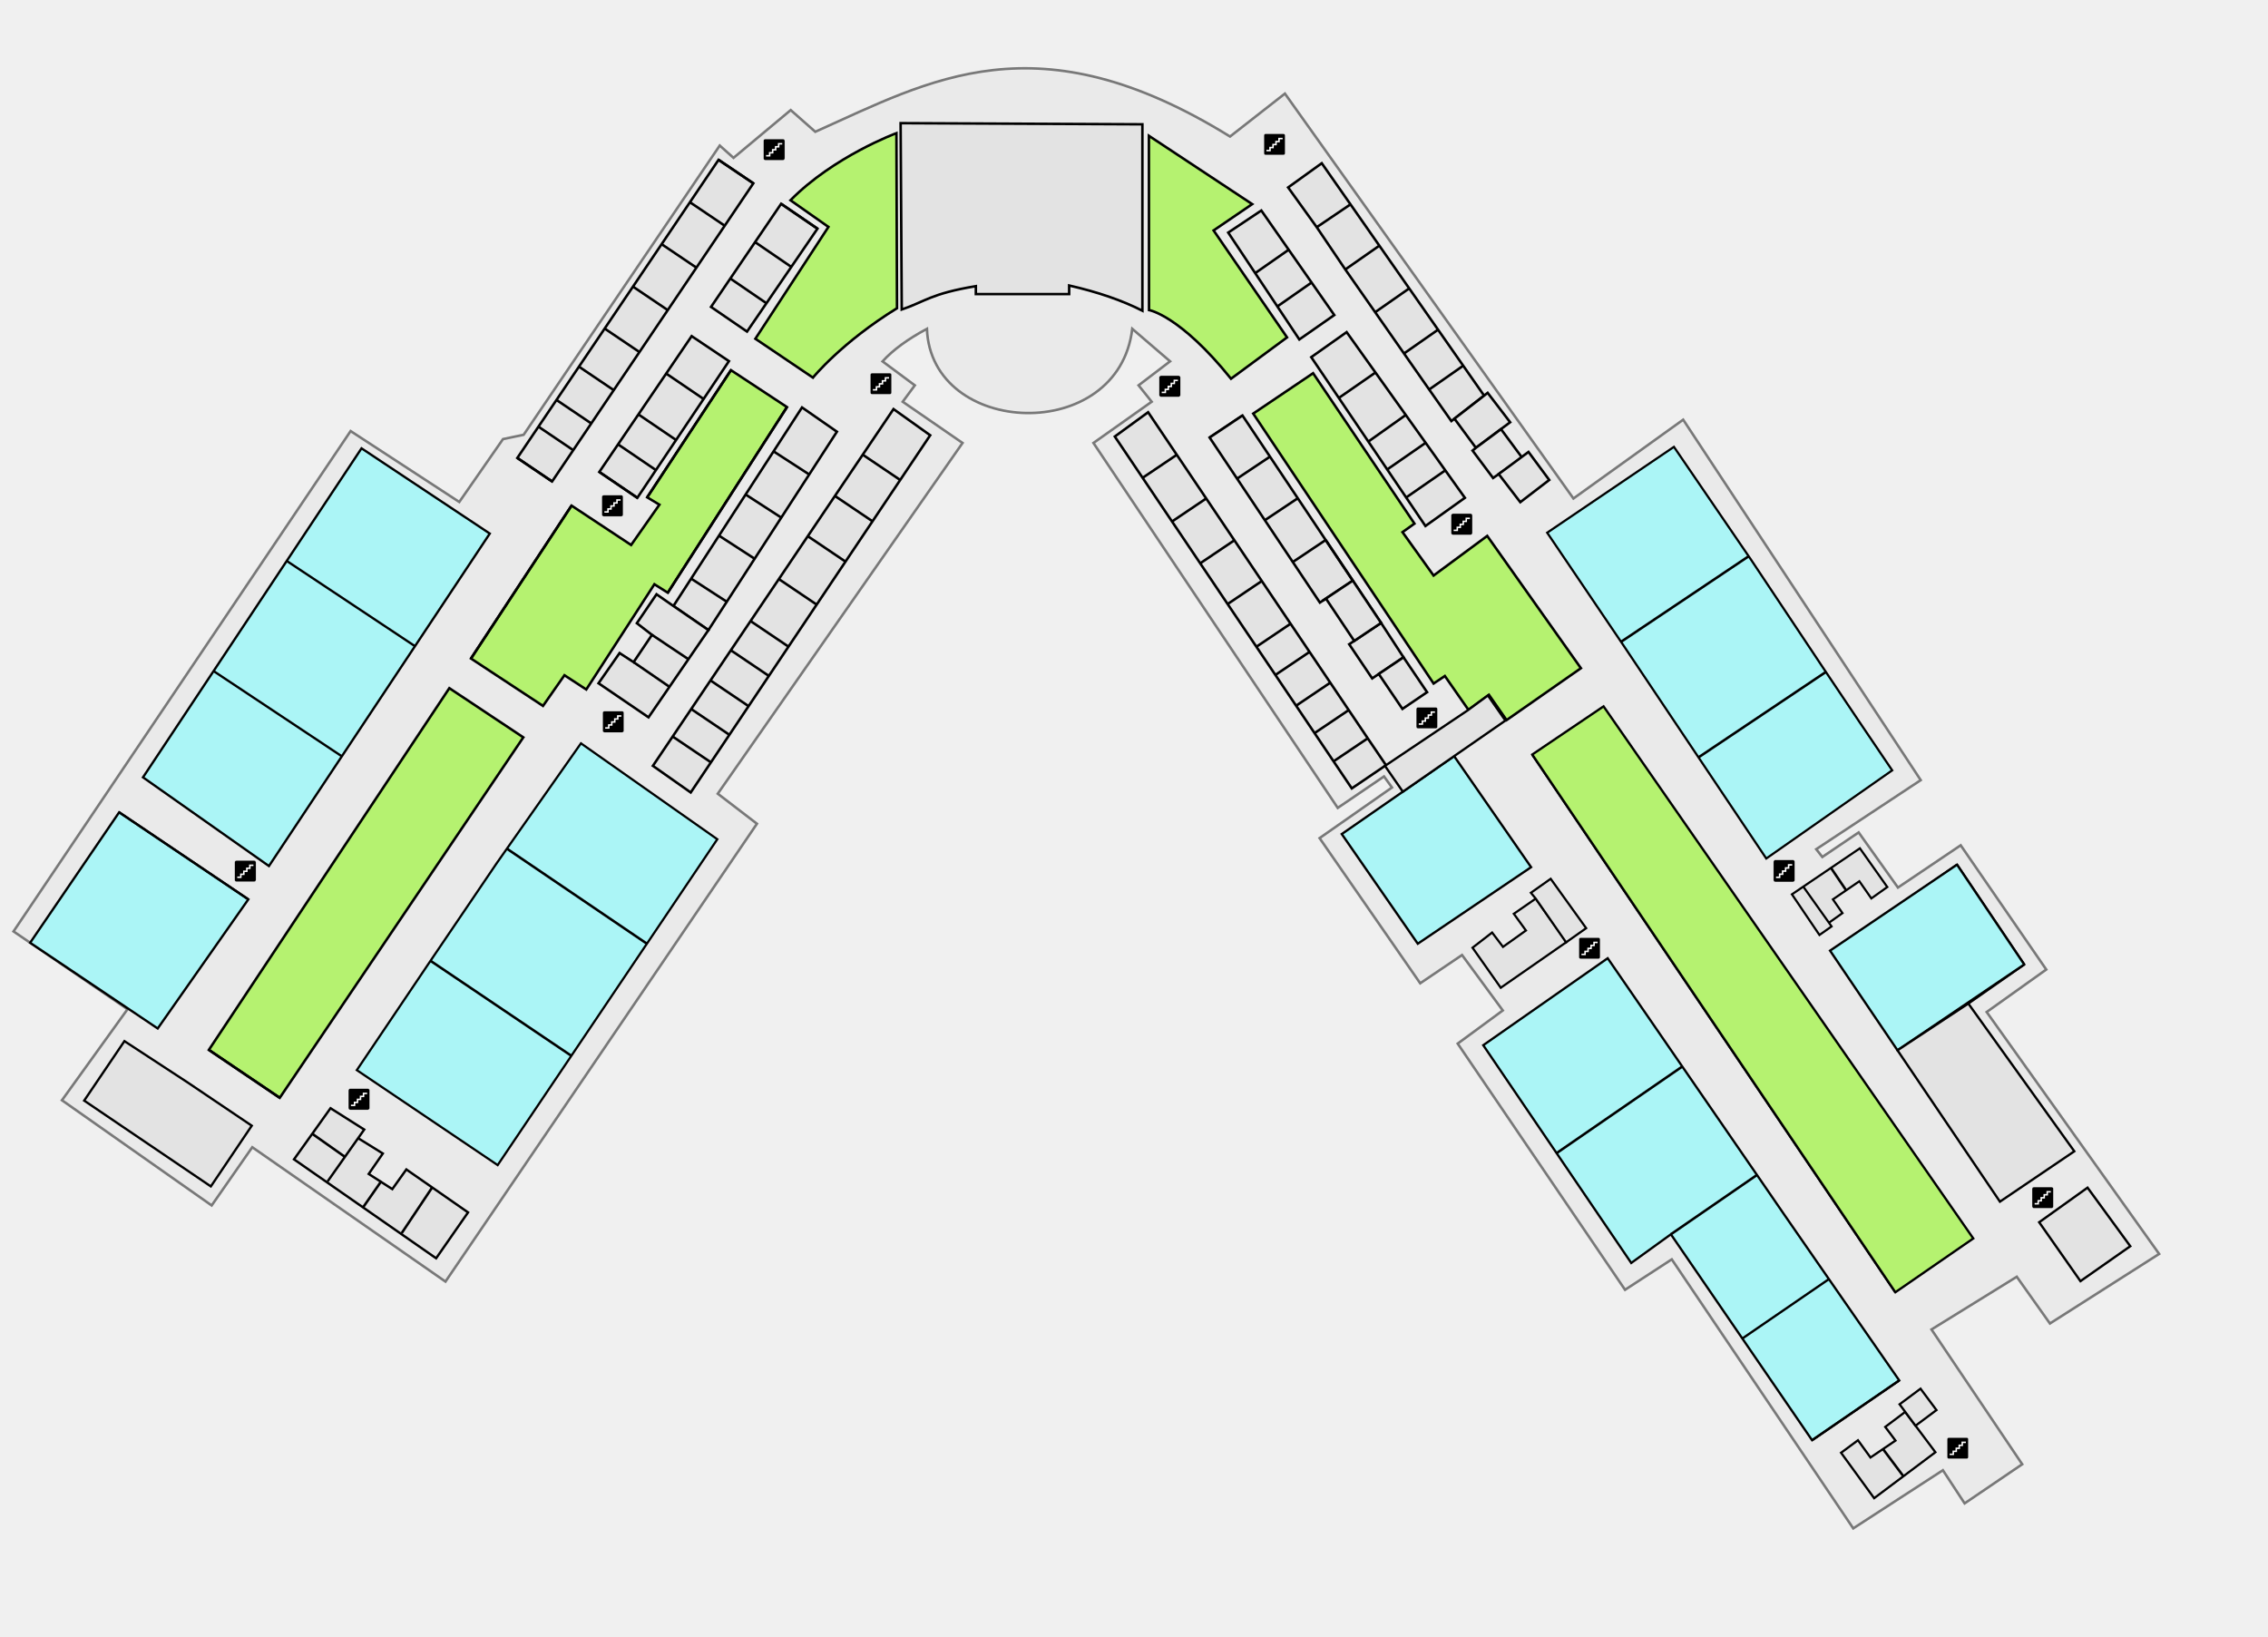
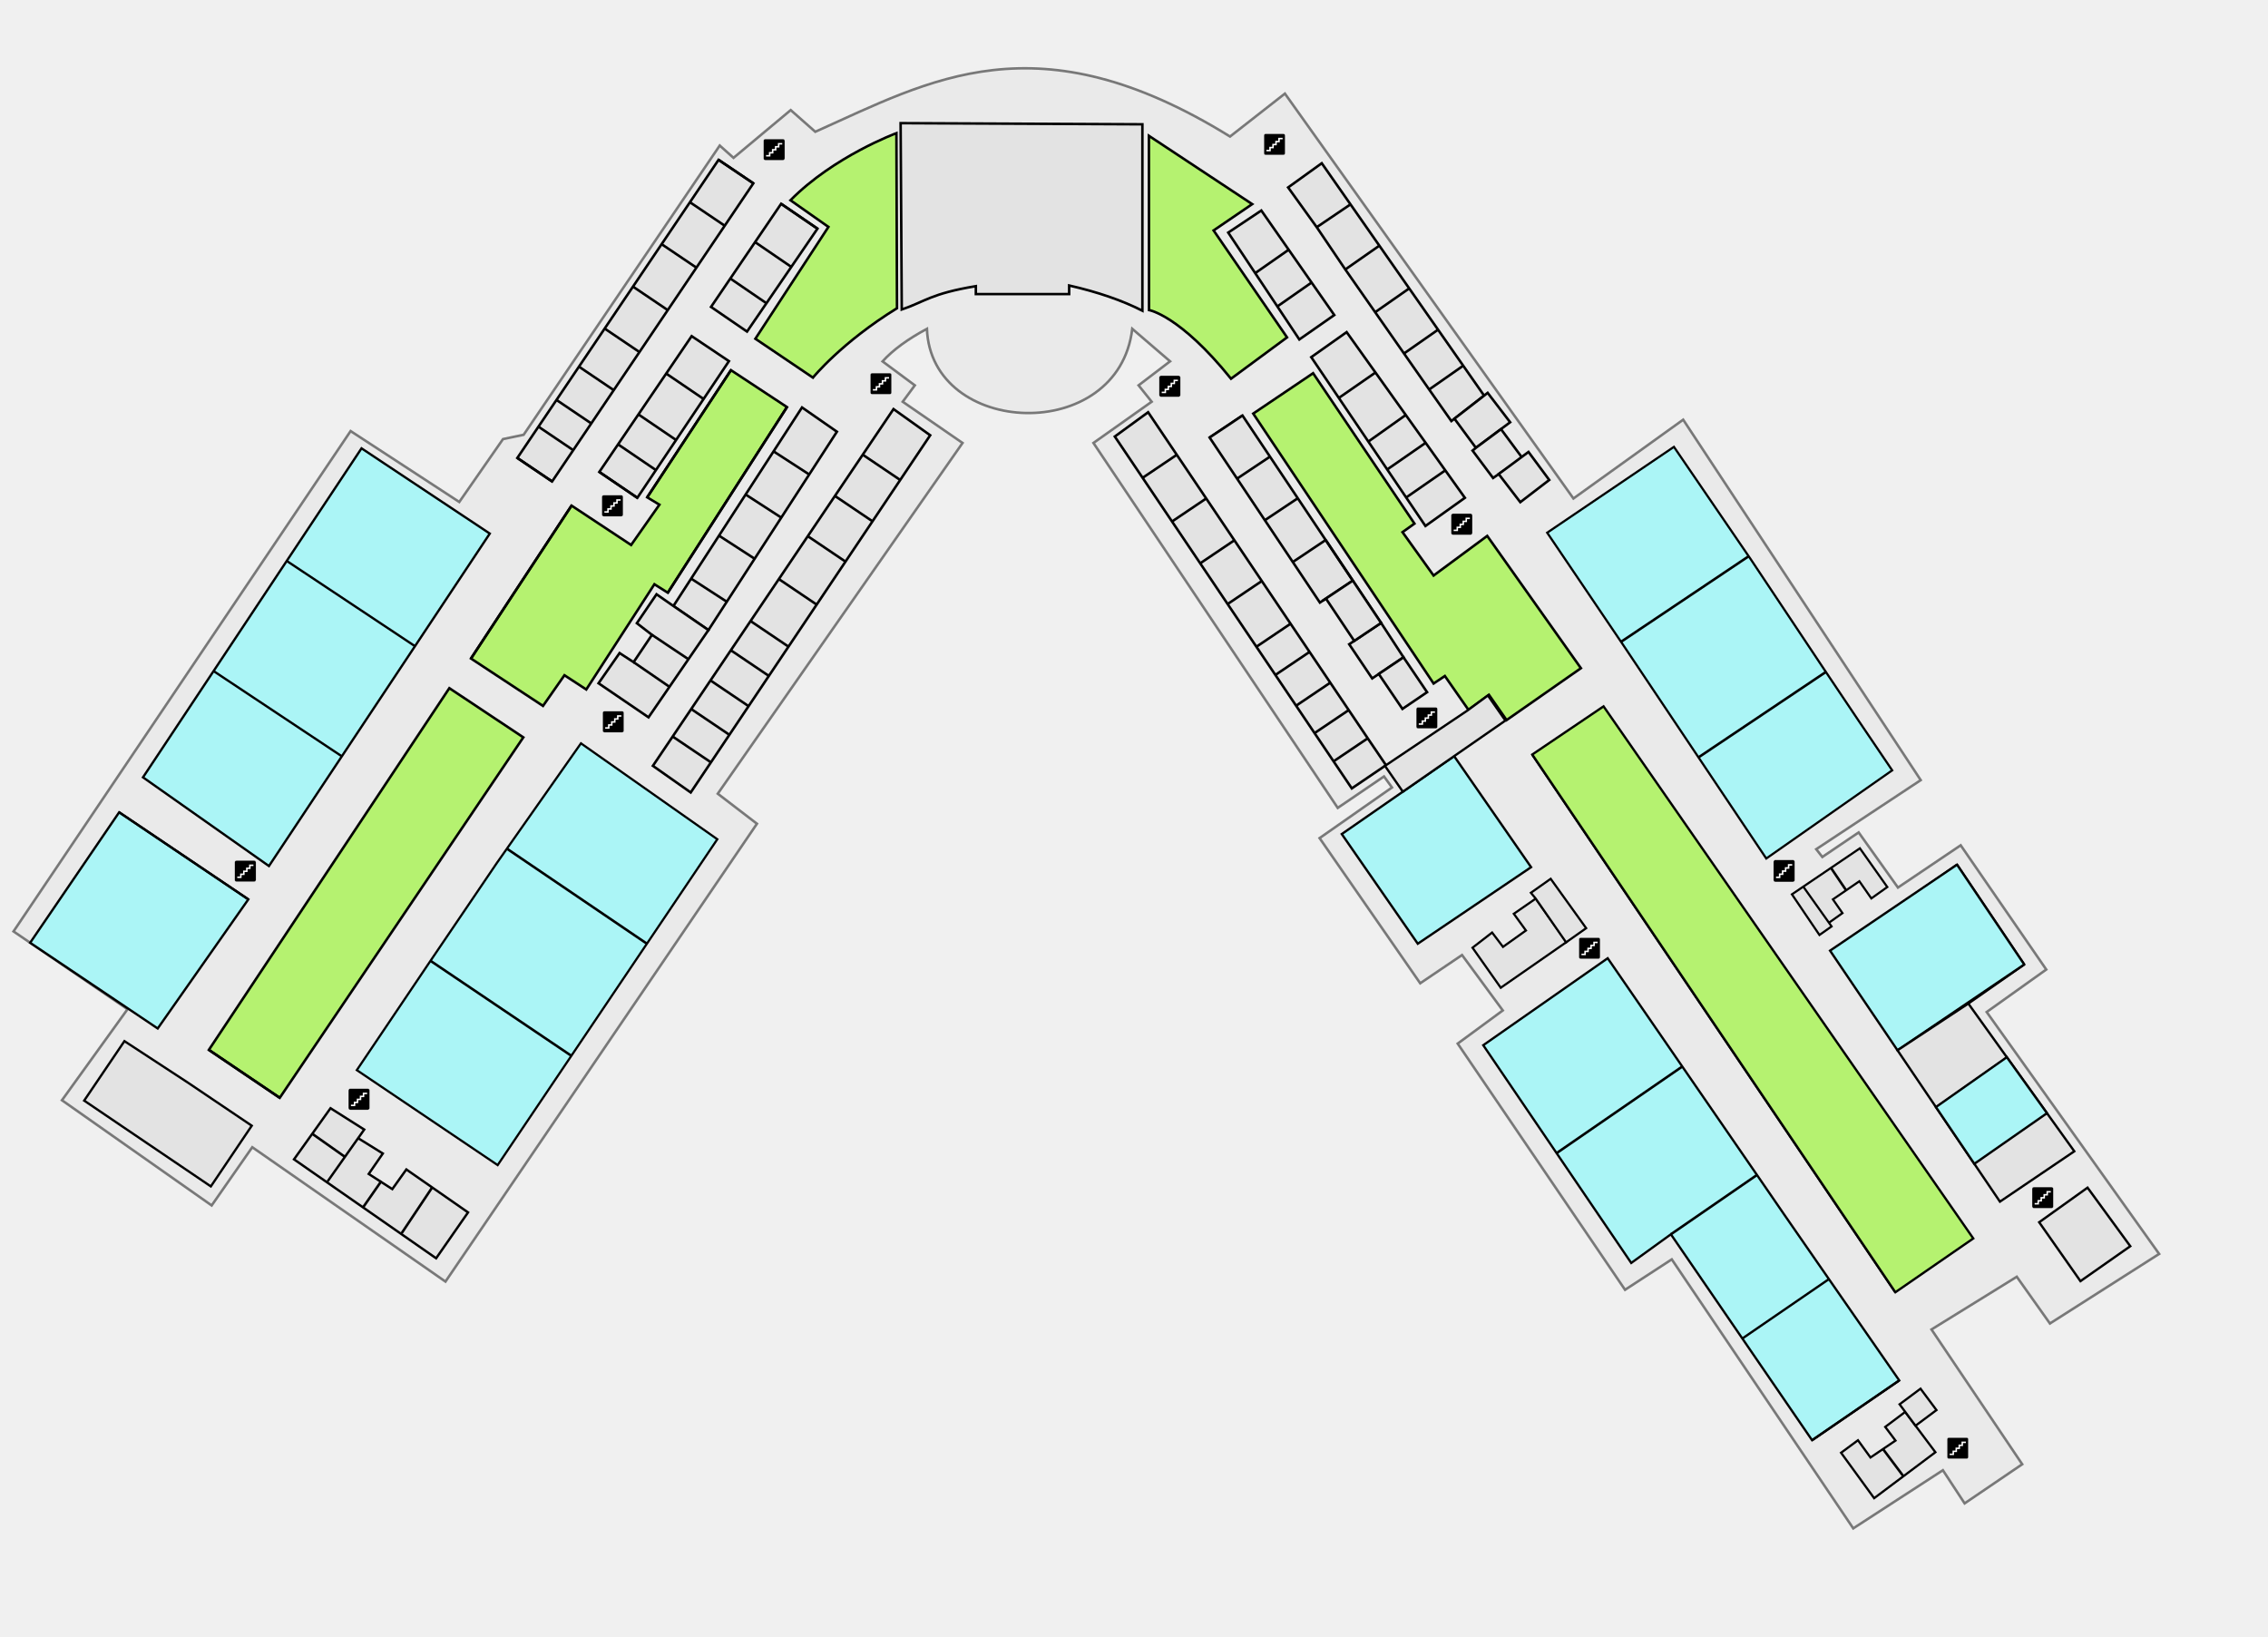
<svg xmlns="http://www.w3.org/2000/svg" xmlns:xlink="http://www.w3.org/1999/xlink" version="1.1" id="svg1" width="1622" height="1170" viewBox="0 0 1622 1170" xml:space="preserve">
  <defs id="defs1">
    <symbol id="AigaSymbols.svg:Stairs_Inv">
      <rect x="0.5" y="0.5" width="71" height="71" ry="6" style="stroke:#ffffff" id="rect62" />
      <path d="m 9,56.5 h 12 v -10 h 10 v -10 h 10 v -10 h 10 v -10 h 12" style="fill:none;stroke:#ffffff;stroke-width:5" id="path63-3" />
    </symbol>
  </defs>
  <g id="layer1" style="display:inline;opacity:1" transform="translate(-0.8282382,0.09567162)">
    <path style="display:inline;opacity:0.5;fill:#e3e3e3;fill-opacity:1;stroke:#000000;stroke-width:1.8;stroke-opacity:1" d="m 515.559,103.968 -140.245,206.804 -14.76,3.086 -31.265,44.952 -77.716,-50.703 -241.077,357.744 81.526,55.633 -46.886,65.081 107.068,75.228 29.041,-41.638 138.173,96.071 222.752,-327.357 -28.019,-21.481 175.062,-250.771 -42.789,-29.477 8.657,-11.724 -23.087,-17.135 c 7.475,-8.199 18.057,-15.955 31.744,-23.267 2.989,77.574 136.992,82.931 146.848,0 l 27.052,23.233 -22.534,17.169 9.375,11.724 -41.653,29.477 174.705,260.925 33.095,-22.495 5.699,7.905 -51.772,36.194 71.959,103.788 29.92,-20.206 29.143,39.635 -32.252,23.703 119.681,176.025 33.417,-21.76 129.784,192.345 64.115,-41.578 15.543,23.703 41.189,-27.977 -64.892,-96.367 61.006,-37.692 23.703,33.418 78.104,-49.738 -123.332,-172.959 42.6,-30.377 -61.187,-88.836 -44.87,30.221 -28.104,-39.412 -25.988,17.552 -4.35,-5.566 74.726,-49.381 L 1204.585,299.981 1126.093,356.324 919.759,66.835 880.513,97.533 C 742.435,12.133 666.218,57.31 583.887,94.125 l -17.561,-15.508 -40.909,34.15 z" id="path169" />
    <path style="opacity:1;fill:#b5f270;fill-opacity:1;stroke:#000000;stroke-width:1.8;stroke-opacity:1" d="M 322.181,491.931 150.198,750.559 200.902,784.828 375.085,527.111 Z" id="path1" />
    <path style="opacity:1;fill:#b5f270;fill-opacity:1;stroke:#000000;stroke-width:1.8;stroke-opacity:1" d="m 337.646,470.734 71.924,-109.327 42.616,28.159 20.235,-28.814 -8.745,-5.266 59.894,-90.919 40.07,26.397 -85.219,132.722 -9.597,-6.042 -48.712,75.235 -15.622,-10.189 -15.327,21.939 z" id="path2" />
    <path style="opacity:1;fill:#b5f270;fill-opacity:1;stroke:#000000;stroke-width:1.8;stroke-opacity:1" d="m 566.156,143.083 c 31.087,-31.499 75.762,-47.969 75.762,-47.969 l 0.412,125.172 c -39.734,24.499 -60.115,49.616 -60.115,49.616 l -41.175,-27.793 52.251,-79.958 z" id="path3" />
    <path style="opacity:1;fill:#b5f270;fill-opacity:1;stroke:#000000;stroke-width:1.8;stroke-opacity:1" d="m 881.21,270.69 c -36.646,-45.441 -58.633,-49.105 -58.633,-49.105 l -0.086,-124.571 73.867,48.837 -27.607,18.812 52.526,76.468 z" id="path4" />
    <path style="opacity:1;fill:#b5f270;fill-opacity:1;stroke:#000000;stroke-width:1.8;stroke-opacity:1" d="m 897.09,295.61 42.828,-28.868 72.485,107.535 -8.551,6.108 22.232,31.027 38.356,-28.339 67.007,94.588 -53.161,37.102 -12.624,-18.088 -14.658,10.749 -16.857,-24.186 -8.062,5.375 z" id="path5" />
    <path style="opacity:1;fill:#b5f270;fill-opacity:1;stroke:#000000;stroke-width:1.8;stroke-opacity:1" d="m 1096.656,539.377 c 0,0 212.256,226.468 259.685,384.469 z" id="path6" />
    <path style="opacity:1;fill:#abf5f6;fill-opacity:1;stroke:#000000;stroke-width:1.62;stroke-opacity:1" d="m 1061.593,747.207 89.002,-62.179 53.345,77.424 53.421,77.535 c 14.282,20.826 20.587,29.995 51.448,74.466 12.233,17.627 28.324,40.802 50.299,72.447 l -62.331,42.751 -49.884,-72.731 -51.103,-74.509 -28.366,20.499 -53.372,-78.523 z" id="path7" />
    <path style="opacity:1;fill:#abf5f6;fill-opacity:1;stroke:#000000;stroke-width:1.8;stroke-opacity:1" d="m 1195.79,882.409 61.572,-42.423" id="path10" />
    <path style="opacity:1;fill:#abf5f6;fill-opacity:1;stroke:#000000;stroke-width:1.8;stroke-opacity:1" d="m 1114.051,824.385 89.889,-61.933" id="path11" />
    <path style="opacity:1;fill:#e3e3e3;fill-opacity:1;stroke:#000000;stroke-width:1.669;stroke-opacity:1" d="m 1459.175,873.801 29.525,42.11 35.642,-24.99 -30.57,-41.861 z" id="path16" />
    <path style="opacity:1;fill:#abf5f6;fill-opacity:1;stroke:#000000;stroke-width:1.567;stroke-opacity:1" d="m 1107.321,380.775 54.676,80.765 53.535,79.871 48.469,72.314 90.058,-63.041 c -15.906,-23.38 -31.692,-46.839 -47.421,-70.338 -17.827,-26.635 -35.579,-53.321 -53.344,-79.999 l -55.325,-80.939 z" id="path17" />
    <path style="opacity:1;fill:#abf5f6;fill-opacity:1;stroke:#000000;stroke-width:1.8;stroke-opacity:1" d="m 1160.141,458.799 91.297,-61.193" id="path18" />
    <path style="opacity:1;fill:#abf5f6;fill-opacity:1;stroke:#000000;stroke-width:1.8;stroke-opacity:1" d="m 1215.531,541.411 91.553,-61.364" id="path19" />
    <path style="opacity:1;fill:#abf5f6;fill-opacity:1;stroke:#000000;stroke-width:1.649;stroke-dasharray:none;stroke-opacity:1" d="m 960.412,596.241 54.366,78.415 81.034,-54.734 -55.045,-79.393 z" id="path21" />
    <path style="opacity:1;fill:#e3e3e3;fill-opacity:1;stroke:#000000;stroke-width:1.644;stroke-opacity:1" d="m 89.82,744.293 45.089,29.481 45.972,30.993 -29.264,43.409 -45.298,-30.675 -45.298,-30.675 z" id="path23" />
    <path style="opacity:1;fill:#abf5f6;fill-opacity:1;stroke:#000000;stroke-width:1.649;stroke-opacity:1" d="M 259.378,320.456 103.085,555.69 193.17,619.118 351.11,381.404 Z" id="path27" />
    <path style="opacity:1;fill:#abf5f6;fill-opacity:1;stroke:#000000;stroke-width:1.649;stroke-opacity:1" d="M 245.301,540.656 153.569,479.707" id="path28" />
    <path style="opacity:1;fill:#abf5f6;fill-opacity:1;stroke:#000000;stroke-width:1.649;stroke-opacity:1" d="M 297.62,461.911 205.887,400.963" id="path29" />
    <path style="opacity:1;fill:#abf5f6;fill-opacity:1;stroke:#000000;stroke-width:1.573;stroke-opacity:1" d="m 416.303,531.384 -60.159,85.559 -47.441,69.931 -52.695,78.16 100.734,67.913 52.695,-78.16 47.238,-70.067 57.149,-84.767 z" id="path31" />
    <path style="opacity:1;fill:#abf5f6;fill-opacity:1;stroke:#000000;stroke-width:1.8;stroke-opacity:1" d="m 308.704,686.874 100.734,67.913" id="path33" />
    <path style="opacity:1;fill:#abf5f6;fill-opacity:1;stroke:#000000;stroke-width:1.8;stroke-opacity:1" d="m 363.171,606.585 100.306,68.047" id="path34" />
    <path style="opacity:1;fill:#abf5f6;fill-opacity:1;stroke:#000000;stroke-width:1.8;stroke-opacity:1" d="M 200.902,784.828 Z" id="path35" />
    <path style="opacity:1;fill:#abf5f6;fill-opacity:1;stroke:#000000;stroke-width:1.8;stroke-opacity:1" d="m 150.198,750.559 50.704,34.269" id="path36" />
    <path style="opacity:1;fill:#abf5f6;fill-opacity:1;stroke:#000000;stroke-width:1.8;stroke-opacity:1" d="m 337.646,470.734 71.924,-109.327" id="path47" />
    <path style="opacity:1;fill:#abf5f6;fill-opacity:1;stroke:#000000;stroke-width:1.8;stroke-opacity:1" d="m 478.422,423.685 85.219,-132.722" id="path48" />
    <path style="opacity:1;fill:#abf5f6;fill-opacity:1;stroke:#000000;stroke-width:1.649;stroke-dasharray:none;stroke-opacity:1" d="M 113.616,735.258 178.429,642.932 86.044,580.676 22.385,673.963 Z" id="path50" />
    <path style="opacity:1;fill:#abf5f6;fill-opacity:1;stroke:#000000;stroke-width:1.8;stroke-opacity:1" d="M 111.808,659.963 Z" id="path52" />
    <path style="opacity:1;fill:#abf5f6;fill-opacity:1;stroke:#000000;stroke-width:1.8;stroke-opacity:1" d="M 463.677,355.485 523.571,264.566" id="path54" />
    <path style="opacity:1;fill:#e3e3e3;fill-opacity:1;stroke:#000000;stroke-width:1.8;stroke-opacity:1" d="M 395.676,344.149 539.591,130.975 514.714,114.18 370.799,327.354 Z" id="path55" />
    <path style="opacity:1;fill:#e3e3e3;fill-opacity:1;stroke:#000000;stroke-width:1.8;stroke-opacity:1" d="M 395.676,344.149 370.799,327.354" id="path56" />
    <path style="opacity:1;fill:#e3e3e3;fill-opacity:1;stroke:#000000;stroke-width:1.8;stroke-opacity:1" d="m 539.591,130.975 -24.877,-16.795" id="path57" />
    <path style="opacity:1;fill:#e3e3e3;fill-opacity:1;stroke:#000000;stroke-width:1.8;stroke-opacity:1" d="M 410.788,321.765 385.91,304.97" id="path58" />
    <path style="opacity:1;fill:#e3e3e3;fill-opacity:1;stroke:#000000;stroke-width:1.8;stroke-opacity:1" d="M 423.686,302.66 398.808,285.865" id="path59" />
    <path style="opacity:1;fill:#e3e3e3;fill-opacity:1;stroke:#000000;stroke-width:1.8;stroke-opacity:1" d="M 439.754,278.858 414.877,262.064" id="path60" />
    <path style="opacity:1;fill:#e3e3e3;fill-opacity:1;stroke:#000000;stroke-width:1.8;stroke-opacity:1" d="M 458.141,251.623 433.264,234.828" id="path61" />
    <path style="opacity:1;fill:#e3e3e3;fill-opacity:1;stroke:#000000;stroke-width:1.8;stroke-opacity:1" d="M 478.388,221.631 453.511,204.837" id="path62" />
    <path style="opacity:1;fill:#e3e3e3;fill-opacity:1;stroke:#000000;stroke-width:1.8;stroke-opacity:1" d="m 498.878,191.281 -24.877,-16.795" id="path63" />
    <path style="opacity:1;fill:#e3e3e3;fill-opacity:1;stroke:#000000;stroke-width:1.8;stroke-opacity:1" d="M 519.125,161.29 494.248,144.495" id="path64" />
    <path style="opacity:1;fill:#e3e3e3;fill-opacity:1;stroke:#000000;stroke-width:1.8;stroke-opacity:1" d="m 495.468,240.235 26.677,17.887 -65.516,97.71 -27.202,-18.483 z" id="path65" />
    <path style="opacity:1;fill:#e3e3e3;fill-opacity:1;stroke:#000000;stroke-width:1.8;stroke-opacity:1" d="M 456.628,355.832 429.427,337.35" id="path66" />
    <path style="opacity:1;fill:#e3e3e3;fill-opacity:1;stroke:#000000;stroke-width:1.8;stroke-opacity:1" d="M 469.918,336.012 442.838,317.612" id="path67" />
    <path style="opacity:1;fill:#e3e3e3;fill-opacity:1;stroke:#000000;stroke-width:1.8;stroke-opacity:1" d="M 484.339,314.505 457.39,296.195" id="path68" />
    <path style="opacity:1;fill:#e3e3e3;fill-opacity:1;stroke:#000000;stroke-width:1.8;stroke-opacity:1" d="M 504.009,285.17 477.239,266.981" id="path69" />
    <path style="opacity:1;fill:#e3e3e3;fill-opacity:1;stroke:#000000;stroke-width:1.8;stroke-opacity:1" d="m 509.324,219.354 50.133,-73.736 26.003,17.783 -50.38,73.587 z" id="path70" />
    <path style="opacity:1;fill:#e3e3e3;fill-opacity:1;stroke:#000000;stroke-width:1.8;stroke-opacity:1" d="M 585.461,163.402 559.458,145.619" id="path72" />
    <path style="opacity:1;fill:#e3e3e3;fill-opacity:1;stroke:#000000;stroke-width:1.8;stroke-opacity:1" d="M 548.96,216.717 522.957,198.934" id="path73" />
    <path style="opacity:1;fill:#e3e3e3;fill-opacity:1;stroke:#000000;stroke-width:1.8;stroke-opacity:1" d="M 566.745,190.74 540.741,172.957" id="path74" />
    <path style="opacity:1;fill:#e3e3e3;fill-opacity:1;stroke:#000000;stroke-width:1.8;stroke-opacity:1" d="m 574.401,291.222 -91.976,141.977 25.051,17.209 91.883,-141.834 z" id="path75" />
    <path style="opacity:1;fill:#e3e3e3;fill-opacity:1;stroke:#000000;stroke-width:1.8;stroke-opacity:1" d="M 579.553,339.148 554.054,322.63" id="path77" />
    <path style="opacity:1;fill:#e3e3e3;fill-opacity:1;stroke:#000000;stroke-width:1.8;stroke-opacity:1" d="M 559.569,369.995 534.071,353.477" id="path78" />
    <path style="opacity:1;fill:#e3e3e3;fill-opacity:1;stroke:#000000;stroke-width:1.8;stroke-opacity:1" d="M 540.522,399.397 515.023,382.879" id="path79" />
    <path style="opacity:1;fill:#e3e3e3;fill-opacity:1;stroke:#000000;stroke-width:1.8;stroke-opacity:1" d="M 520.609,430.136 495.11,413.618" id="path80" />
    <path style="opacity:1;fill:#e3e3e3;fill-opacity:1;stroke:#000000;stroke-width:1.8;stroke-opacity:1" d="m 507.476,450.407 -42.845,62.37 -35.755,-24.348 15.053,-21.594 10.021,6.507 13.145,-19.522 -10.802,-8.329 14.056,-20.693 12.077,8.401 z" id="path81" />
    <path style="opacity:1;fill:#e3e3e3;fill-opacity:1;stroke:#000000;stroke-width:1.8;stroke-opacity:1" d="m 467.095,453.82 26.073,17.415" id="path82" />
    <path style="opacity:1;fill:#e3e3e3;fill-opacity:1;stroke:#000000;stroke-width:1.8;stroke-opacity:1" d="m 453.95,473.342 25.661,17.628" id="path83" />
    <path style="opacity:1;fill:#e3e3e3;fill-opacity:1;stroke:#000000;stroke-width:1.8;stroke-opacity:1" d="M 467.752,547.474 494.814,566.517 666.072,311.11 639.834,292.396 Z" id="path84" />
    <path style="opacity:1;fill:#e3e3e3;fill-opacity:1;stroke:#000000;stroke-width:1.8;stroke-opacity:1" d="M 476.706,523.28 Z" id="path86" />
    <path style="opacity:1;fill:#e3e3e3;fill-opacity:1;stroke:#000000;stroke-width:1.8;stroke-opacity:1" d="M 509.26,544.972 481.894,526.511" id="path87" />
    <path style="opacity:1;fill:#e3e3e3;fill-opacity:1;stroke:#000000;stroke-width:1.8;stroke-opacity:1" d="M 522.466,525.278 495.156,506.853" id="path88" />
    <path style="opacity:1;fill:#e3e3e3;fill-opacity:1;stroke:#000000;stroke-width:1.8;stroke-opacity:1" d="M 536.195,504.803 508.942,486.417" id="path89" />
    <path style="opacity:1;fill:#e3e3e3;fill-opacity:1;stroke:#000000;stroke-width:1.8;stroke-opacity:1" d="M 550.692,483.183 523.5,464.839" id="path90" />
    <path style="opacity:1;fill:#e3e3e3;fill-opacity:1;stroke:#000000;stroke-width:1.8;stroke-opacity:1" d="M 564.73,462.247 537.597,443.943" id="path91" />
    <path style="opacity:1;fill:#e3e3e3;fill-opacity:1;stroke:#000000;stroke-width:1.8;stroke-opacity:1" d="M 584.885,432.188 557.837,413.941" id="path92" />
    <path style="opacity:1;fill:#e3e3e3;fill-opacity:1;stroke:#000000;stroke-width:1.8;stroke-opacity:1" d="M 605.496,401.451 578.534,383.261" id="path93" />
    <path style="opacity:1;fill:#e3e3e3;fill-opacity:1;stroke:#000000;stroke-width:1.8;stroke-opacity:1" d="M 624.819,372.634 597.938,354.499" id="path94" />
    <path style="opacity:1;fill:#e3e3e3;fill-opacity:1;stroke:#000000;stroke-width:1.8;stroke-opacity:1" d="M 644.63,343.088 617.832,325.009" id="path95" />
    <path style="opacity:1;fill:#e3e3e3;fill-opacity:1;stroke:#000000;stroke-width:1.8;stroke-opacity:1" d="m 967.587,563.603 24.453,-16.606 -13.048,-19.213 -13.597,-20.184 -13.197,-19.589 -130.267,-193.366 -23.834,17.371 114.838,170.463 14.82,21.998 13.197,19.589 13.318,19.768 z" id="path96" />
    <path style="opacity:1;fill:#e3e3e3;fill-opacity:1;stroke:#000000;stroke-width:1.8;stroke-opacity:1" d="m 978.993,527.784 -24.443,16.467" id="path97" />
    <path style="opacity:1;fill:#e3e3e3;fill-opacity:1;stroke:#000000;stroke-width:1.8;stroke-opacity:1" d="m 965.395,507.6 -24.443,16.467" id="path98" />
    <path style="opacity:1;fill:#e3e3e3;fill-opacity:1;stroke:#000000;stroke-width:1.8;stroke-opacity:1" d="m 952.199,488.011 -24.443,16.467" id="path99" />
    <path style="opacity:1;fill:#e3e3e3;fill-opacity:1;stroke:#000000;stroke-width:1.8;stroke-opacity:1" d="m 937.379,466.013 -24.443,16.467" id="path100" />
    <path style="opacity:1;fill:#e3e3e3;fill-opacity:1;stroke:#000000;stroke-width:1.8;stroke-opacity:1" d="m 923.802,445.861 -24.443,16.467" id="path101" />
    <path style="opacity:1;fill:#e3e3e3;fill-opacity:1;stroke:#000000;stroke-width:1.8;stroke-opacity:1" d="m 903.227,415.319 -24.443,16.467" id="path102" />
    <path style="opacity:1;fill:#e3e3e3;fill-opacity:1;stroke:#000000;stroke-width:1.8;stroke-opacity:1" d="m 883.611,386.202 -24.443,16.467" id="path103" />
    <path style="opacity:1;fill:#e3e3e3;fill-opacity:1;stroke:#000000;stroke-width:1.8;stroke-opacity:1" d="M 863.468,356.302 839.025,372.769" id="path104" />
    <path style="opacity:1;fill:#e3e3e3;fill-opacity:1;stroke:#000000;stroke-width:1.8;stroke-opacity:1" d="m 842.429,325.072 -24.443,16.467" id="path105" />
    <path style="opacity:1;fill:#e3e3e3;fill-opacity:1;stroke:#000000;stroke-width:1.8;stroke-opacity:1" d="m 865.89,312.731 23.53,-15.728" id="path112" />
    <path style="opacity:1;fill:#e3e3e3;fill-opacity:1;stroke:#000000;stroke-width:1.8;stroke-opacity:1" d="m 889.42,297.003 -23.53,15.728 19.648,29.395 19.877,29.737 19.97,29.875 19.387,29.007 23.531,-15.727 -19.388,-29.009 -19.97,-29.875 -19.877,-29.737 -19.648,-29.395 -23.53,15.728" id="path114" />
    <path style="opacity:1;fill:#e3e3e3;fill-opacity:1;stroke:#000000;stroke-width:1.8;stroke-opacity:1" d="m 948.915,386.01 19.388,29.009" id="path115" />
    <path style="opacity:1;fill:#e3e3e3;fill-opacity:1;stroke:#000000;stroke-width:1.8;stroke-opacity:1" d="m 968.303,415.018 20.23,30.262" id="path116" />
    <path style="opacity:1;fill:#e3e3e3;fill-opacity:1;stroke:#000000;stroke-width:1.8;stroke-opacity:1" d="M 982.171,484.96 1004.573,469.877 988.533,445.28 965.721,460.528 Z" id="path118" />
    <path style="opacity:1;fill:#e3e3e3;fill-opacity:1;stroke:#000000;stroke-width:1.8;stroke-opacity:1" d="m 986.87,481.796 16.926,24.967 17.635,-11.955 -16.858,-24.93 z" id="path119" />
    <path style="opacity:1;fill:#e3e3e3;fill-opacity:1;stroke:#000000;stroke-width:1.8;stroke-opacity:1" d="m 949.09,427.86 20.229,30.264 19.214,-12.843 -20.23,-30.262" id="path122" />
    <path style="opacity:1;fill:#e3e3e3;fill-opacity:1;stroke:#000000;stroke-width:1.8;stroke-opacity:1" d="m 946.706,429.453 21.597,-14.435" id="path123" />
    <path style="opacity:1;fill:#e3e3e3;fill-opacity:1;stroke:#000000;stroke-width:1.8;stroke-opacity:1" d="M 925.385,401.738 948.915,386.01" id="path124" />
    <path style="opacity:1;fill:#e3e3e3;fill-opacity:1;stroke:#000000;stroke-width:1.8;stroke-opacity:1" d="m 905.415,371.863 23.53,-15.728" id="path125" />
    <path style="opacity:1;fill:#e3e3e3;fill-opacity:1;stroke:#000000;stroke-width:1.8;stroke-opacity:1" d="m 885.538,342.126 23.53,-15.728" id="path126" />
    <path style="opacity:1;fill:#e3e3e3;fill-opacity:1;stroke:#000000;stroke-width:1.8;stroke-opacity:1" d="m 879.215,166.197 23.669,-15.779 52.178,74.742 -25.001,17.453 z" id="path127" />
    <path style="opacity:1;fill:#e3e3e3;fill-opacity:1;stroke:#000000;stroke-width:1.8;stroke-opacity:1" d="m 898.5,195.18 23.957,-16.725" id="path128" />
    <path style="opacity:1;fill:#e3e3e3;fill-opacity:1;stroke:#000000;stroke-width:1.8;stroke-opacity:1" d="m 914.348,218.997 24.481,-17.091" id="path129" />
    <path style="opacity:1;fill:#e3e3e3;fill-opacity:1;stroke:#000000;stroke-width:1.8;stroke-opacity:1" d="m 938.584,255.26 25.316,-17.887 84.571,118.467 -28.22,20.145 z" id="path131" />
    <path style="opacity:1;fill:#e3e3e3;fill-opacity:1;stroke:#000000;stroke-width:1.8;stroke-opacity:1" d="m 1006.467,355.609 27.988,-19.402" id="path132" />
    <path style="opacity:1;fill:#e3e3e3;fill-opacity:1;stroke:#000000;stroke-width:1.8;stroke-opacity:1" d="m 992.91,335.569 27.487,-19.054" id="path133" />
    <path style="opacity:1;fill:#e3e3e3;fill-opacity:1;stroke:#000000;stroke-width:1.8;stroke-opacity:1" d="M 979.417,315.623 1006.187,296.609" id="path134" />
    <path style="opacity:1;fill:#e3e3e3;fill-opacity:1;stroke:#000000;stroke-width:1.8;stroke-opacity:1" d="m 958.311,284.422 26.207,-18.167" id="path135" />
    <path style="opacity:1;fill:#e3e3e3;fill-opacity:1;stroke:#000000;stroke-width:1.8;stroke-opacity:1" d="m 922.051,133.923 24.057,-17.312 20.548,29.406 20.637,29.533 21.354,30.56 20.625,29.515 17.994,25.751 14.932,21.369 -23.41,18.233 -15.876,-22.584 -17.994,-25.752 -20.624,-29.515 -21.354,-30.56 -20.429,-30.216 z" id="path136" />
    <path style="opacity:1;fill:#e3e3e3;fill-opacity:1;stroke:#000000;stroke-width:1.8;stroke-opacity:1" d="m 1059.8,284.676 -18.802,14.582 15.351,20.833 16.676,-12.487 7.82,-5.795 -16.099,-21.037 z" id="path137" />
    <path style="opacity:1;fill:#e3e3e3;fill-opacity:1;stroke:#000000;stroke-width:1.8;stroke-opacity:1" d="m 1074.309,306.768 15.189,20.496 -20.874,14.403 -14.67,-19.596 2.396,-1.98 z" id="path138" />
    <path style="opacity:1;fill:#e3e3e3;fill-opacity:1;stroke:#000000;stroke-width:1.8;stroke-opacity:1" d="m 1089.057,326.668 4.898,-3.636 14.843,20.031 -20.712,15.895 -15.444,-20.124 z" id="path139" />
    <path style="opacity:1;fill:#e3e3e3;fill-opacity:1;stroke:#000000;stroke-width:1.8;stroke-opacity:1" d="m 942.51,162.353 23.693,-16.019" id="path140" />
    <path style="opacity:1;fill:#e3e3e3;fill-opacity:1;stroke:#000000;stroke-width:1.8;stroke-opacity:1" d="M 962.939,192.568 987.293,175.551" id="path141" />
    <path style="opacity:1;fill:#e3e3e3;fill-opacity:1;stroke:#000000;stroke-width:1.8;stroke-opacity:1" d="m 984.293,223.128 24.354,-17.018" id="path142" />
    <path style="opacity:1;fill:#e3e3e3;fill-opacity:1;stroke:#000000;stroke-width:1.8;stroke-opacity:1" d="m 1004.917,252.643 24.354,-17.018" id="path143" />
    <path style="opacity:1;fill:#e3e3e3;fill-opacity:1;stroke:#000000;stroke-width:1.8;stroke-opacity:1" d="m 1022.912,278.395 24.354,-17.018" id="path144" />
    <path style="opacity:1;fill:#e3e3e3;fill-opacity:1;stroke:#000000;stroke-width:1.568;stroke-opacity:1" d="m 1053.929,677.506 14.011,-10.847 7.781,10.245 16.404,-11.699 -8.668,-11.955 15.669,-10.847 21.954,31.1 -46.963,32.628 z" id="path147" />
    <path style="opacity:1;fill:#e3e3e3;fill-opacity:1;stroke:#000000;stroke-width:1.568;stroke-opacity:1" d="m 1099.127,642.402 21.72,31.265 14.348,-10.128 -25.371,-35.299 -14.143,9.988 z" id="path148" />
    <path style="opacity:1;fill:#e3e3e3;fill-opacity:1;stroke:#000000;stroke-width:1.597;stroke-opacity:1" d="m 1317.505,1038.609 23.653,32.483 43.812,-32.859 -21.612,-28.816 -14.272,10.704 7.339,9.786 -17.889,12.087 -8.944,-12.329 z" id="path149" />
    <path style="opacity:1;fill:#e3e3e3;fill-opacity:1;stroke:#000000;stroke-width:1.597;stroke-opacity:1" d="m 1374.329,992.801 -14.98,11.159 4.045,5.429 7.356,9.875 14.98,-11.159 z" id="path150" />
    <path style="opacity:1;fill:#e3e3e3;fill-opacity:1;stroke:#000000;stroke-width:1.545;stroke-opacity:1" d="m 1290.48,633.842 18.355,25.797 9.66,-6.873 -6.818,-9.82 18.905,-12.964 8.566,12.28 11.417,-8.145 -19.599,-27.682 -48.605,32.904 19.681,29.071 8.671,-6.13 z" id="path160" />
    <path style="opacity:1;fill:#e3e3e3;fill-opacity:1;stroke:#000000;stroke-width:1.8;stroke-opacity:1" d="m 1321.129,636.463 -10.849,-16.026" id="path162" />
    <path style="opacity:1;fill:#e3e3e3;fill-opacity:1;stroke:#000000;stroke-width:1.696;stroke-opacity:1" d="m 235.19,844.485 21.761,-30.8 17.667,10.96 -10.103,14.617 16.872,10.846 10.043,-14.06 44.131,30.715 -22.828,32.799 -101.644,-70.745 26.111,-36.556 24.103,15.265 z" id="path163" />
    <path style="opacity:1;fill:#e3e3e3;fill-opacity:1;stroke:#000000;stroke-width:1.8;stroke-opacity:1" d="M 247.509,827.049 224.143,810.541" id="path164" />
    <path style="opacity:1;fill:#e3e3e3;fill-opacity:1;stroke:#000000;stroke-width:1.8;stroke-opacity:1" d="m 273.615,844.281 -13.155,18.901" id="path165" />
    <path style="opacity:1;fill:#e3e3e3;fill-opacity:1;stroke:#000000;stroke-width:1.8;stroke-opacity:1" d="m 309.862,849.004 -21.812,32.667" id="path166" />
    <path style="opacity:1;fill:#e3e3e3;fill-opacity:1;stroke:#000000;stroke-width:1.8;stroke-opacity:1" d="m 644.919,87.961 0.819,133.237 c 16.644,-5.648 20.809,-11.357 52.983,-16.694 v 5.681 h 66.734 v -6.163 c 20.505,4.68 37.964,10.693 52.375,18.039 V 88.777 Z" id="path168" />
    <g id="layer2" style="display:inline">
      <use xlink:href="#AigaSymbols.svg:Stairs_Inv" style="display:inline;fill:#000000;stroke:#010d00;stroke-opacity:1" id="stair_4" transform="matrix(0.2142226,0,0,0.2142226,168.5714,615.0329)" />
      <use xlink:href="#AigaSymbols.svg:Stairs_Inv" style="display:inline;fill:#000000;stroke:#010d00;stroke-opacity:1" id="stair_5" transform="matrix(0.2142184,0,0,0.214223,249.8807,778.1351)" />
      <use xlink:href="#AigaSymbols.svg:Stairs_Inv" style="display:inline;fill:#000000;stroke:#010d00;stroke-opacity:1" id="stair_3" transform="matrix(0.2142224,0,0,0.2142219,431.7081,508.2723)" />
      <use xlink:href="#AigaSymbols.svg:Stairs_Inv" style="display:inline;fill:#000000;stroke:#010d00;stroke-opacity:1" id="stair_2" transform="matrix(0.2142234,0,0,0.2142226,431.1542,353.8375)" />
      <use xlink:href="#AigaSymbols.svg:Stairs_Inv" style="display:inline;fill:#000000;stroke:#010d00;stroke-opacity:1" id="stair_6" transform="matrix(0.2142234,0,0,0.2142226,829.7267,268.367)" />
      <use xlink:href="#AigaSymbols.svg:Stairs_Inv" style="display:inline;fill:#000000;stroke:#010d00;stroke-opacity:1" id="stair_9" transform="matrix(0.2142214,0,0,0.2142226,1013.554,505.5032)" />
      <use xlink:href="#AigaSymbols.svg:Stairs_Inv" style="display:inline;fill:#000000;stroke:#010d00;stroke-opacity:1" id="stair_12" transform="matrix(0.2142234,0,0,0.2142226,1454.005,848.4756)" />
      <use xlink:href="#AigaSymbols.svg:Stairs_Inv" style="display:inline;fill:#000000;stroke:#010d00;stroke-opacity:1" id="stair_11" transform="matrix(0.2141664,0,0,0.2226127,1269.063,614.594)" />
      <use xlink:href="#AigaSymbols.svg:Stairs_Inv" style="display:inline;fill:#000000;stroke:#010d00;stroke-opacity:1" id="stair_8" transform="matrix(0.2142218,0,0,0.2142226,1038.525,366.9885)" />
      <use xlink:href="#AigaSymbols.svg:Stairs_Inv" style="display:inline;fill:#000000;stroke:#010d00;stroke-opacity:1" id="stair_7" transform="matrix(0.2142234,0,0,0.2142226,904.6117,95.43522)" />
      <use xlink:href="#AigaSymbols.svg:Stairs_Inv" style="display:inline;fill:#000000;stroke:#010d00;stroke-opacity:1" id="stair_1" transform="matrix(0.214224,0,0,0.2142206,623.1542,266.5206)" />
      <use xlink:href="#AigaSymbols.svg:Stairs_Inv" style="display:inline;fill:#000000;stroke:#010d00;stroke-opacity:1" id="stair_14" transform="matrix(0.2142234,0,0,0.2142226,546.7734,99.16319)" />
      <use xlink:href="#AigaSymbols.svg:Stairs_Inv" style="display:inline;fill:#000000;stroke:#010d00;stroke-opacity:1" id="stair_10" transform="matrix(0.2142234,0,0,0.2142226,1129.918,670.1881)" />
      <use xlink:href="#AigaSymbols.svg:Stairs_Inv" style="display:inline;fill:#000000;stroke:#010d00;stroke-opacity:1" id="stair_13" transform="matrix(0.2142234,0,0,0.2142226,1393.246,1027.614)" />
    </g>
    <path style="opacity:1;fill:#090909;fill-opacity:1;stroke:#000000;stroke-width:1.8;stroke-opacity:1" d="m 1347.481,1035.949 14.592,19.456" id="path25" />
    <path style="fill:#e3e3e3;stroke:#000000;stroke-width:1.649;stroke-dasharray:none" d="M 178.429,642.932 86.044,580.676" id="path26-8" />
    <path style="fill:#e3e3e3;stroke:#000000;stroke-width:1.649;stroke-dasharray:none" d="m 1308.803,914.457 -61.91,42.462" id="path30" />
    <path style="fill:#e3e3e3;stroke:#000000;stroke-width:1.649;stroke-dasharray:none" d="m 1359.108,986.899 -62.331,42.751" id="path32" />
    <path style="fill:#e3e3e3;stroke:#000000;stroke-width:1.649;stroke-dasharray:none" d="m 1448.491,689.495 -79.952,55.874" id="path37" />
    <path style="fill:#e3e3e3;stroke:#000000;stroke-width:1.649;stroke-dasharray:none" d="m 1448.491,689.495 -48.066,-71.366 z" id="path39-0" />
    <path style="fill:#e3e3e3;stroke:#000000;stroke-width:1.649;stroke-dasharray:none" d="m 1368.539,745.369 -49.291,-70.416" id="path40-2" />
    <path style="fill:#e3e3e3;stroke:#000000;stroke-width:1.649;stroke-dasharray:none" d="m 1400.425,618.129 -81.177,56.824" id="path41" />
    <path style="fill:#abf5f6;fill-opacity:1;stroke:#000000;stroke-width:1.649;stroke-dasharray:none" d="m 1357.854,750.854 -48.235,-71.251 90.805,-61.473 48.066,71.366 z" id="path42" />
-     <path style="fill:#e3e3e3;fill-opacity:1;stroke:#000000;stroke-width:1.649;stroke-dasharray:none" d="m 1408.515,717.432 -50.66,33.422 73.264,108.223 53.191,-36.009 z" id="path43" />
+     <path style="fill:#e3e3e3;fill-opacity:1;stroke:#000000;stroke-width:1.649;stroke-dasharray:none" d="m 1408.515,717.432 -50.66,33.422 27.474,40.583 27.474,40.583 18.316,27.056 53.191,-36.009 -19.551,-27.248 -28.724,-40.033 z" id="path43" />
    <path style="fill:#b5f270;fill-opacity:1;stroke:#000000;stroke-width:1.649" d="m 1147.634,504.944 -50.978,34.432 259.685,384.469 55.706,-38.463 z" id="path51" />
    <path style="display:inline;fill:#e3e3e3;stroke:#000000;stroke-width:1.649" d="m 1049.441,508.026 -58.962,39.575 12.79,18.447 73.339,-50.848 -12.509,-17.924 z" id="path13" transform="translate(0.8282382,-0.09567162)" />
+     <path style="fill:none;stroke:#000000" d="m 1412.802,832.021 51.446,-36.913" id="path12" />
+     <path style="fill:none;stroke:#000000" d="m 1435.207,755.882 -50.706,35.651" id="path14" transform="translate(0.8282382,-0.09567162)" />
+     <path style="fill:#abf5f6;fill-opacity:1;stroke:#000000;stroke-width:1.649;stroke-dasharray:none" d="m 1435.207,755.882 -50.706,35.65 27.474,40.583 51.956,-36.201 z" id="path15" transform="translate(0.8282382,-0.09567162)" />
  </g>
</svg>
